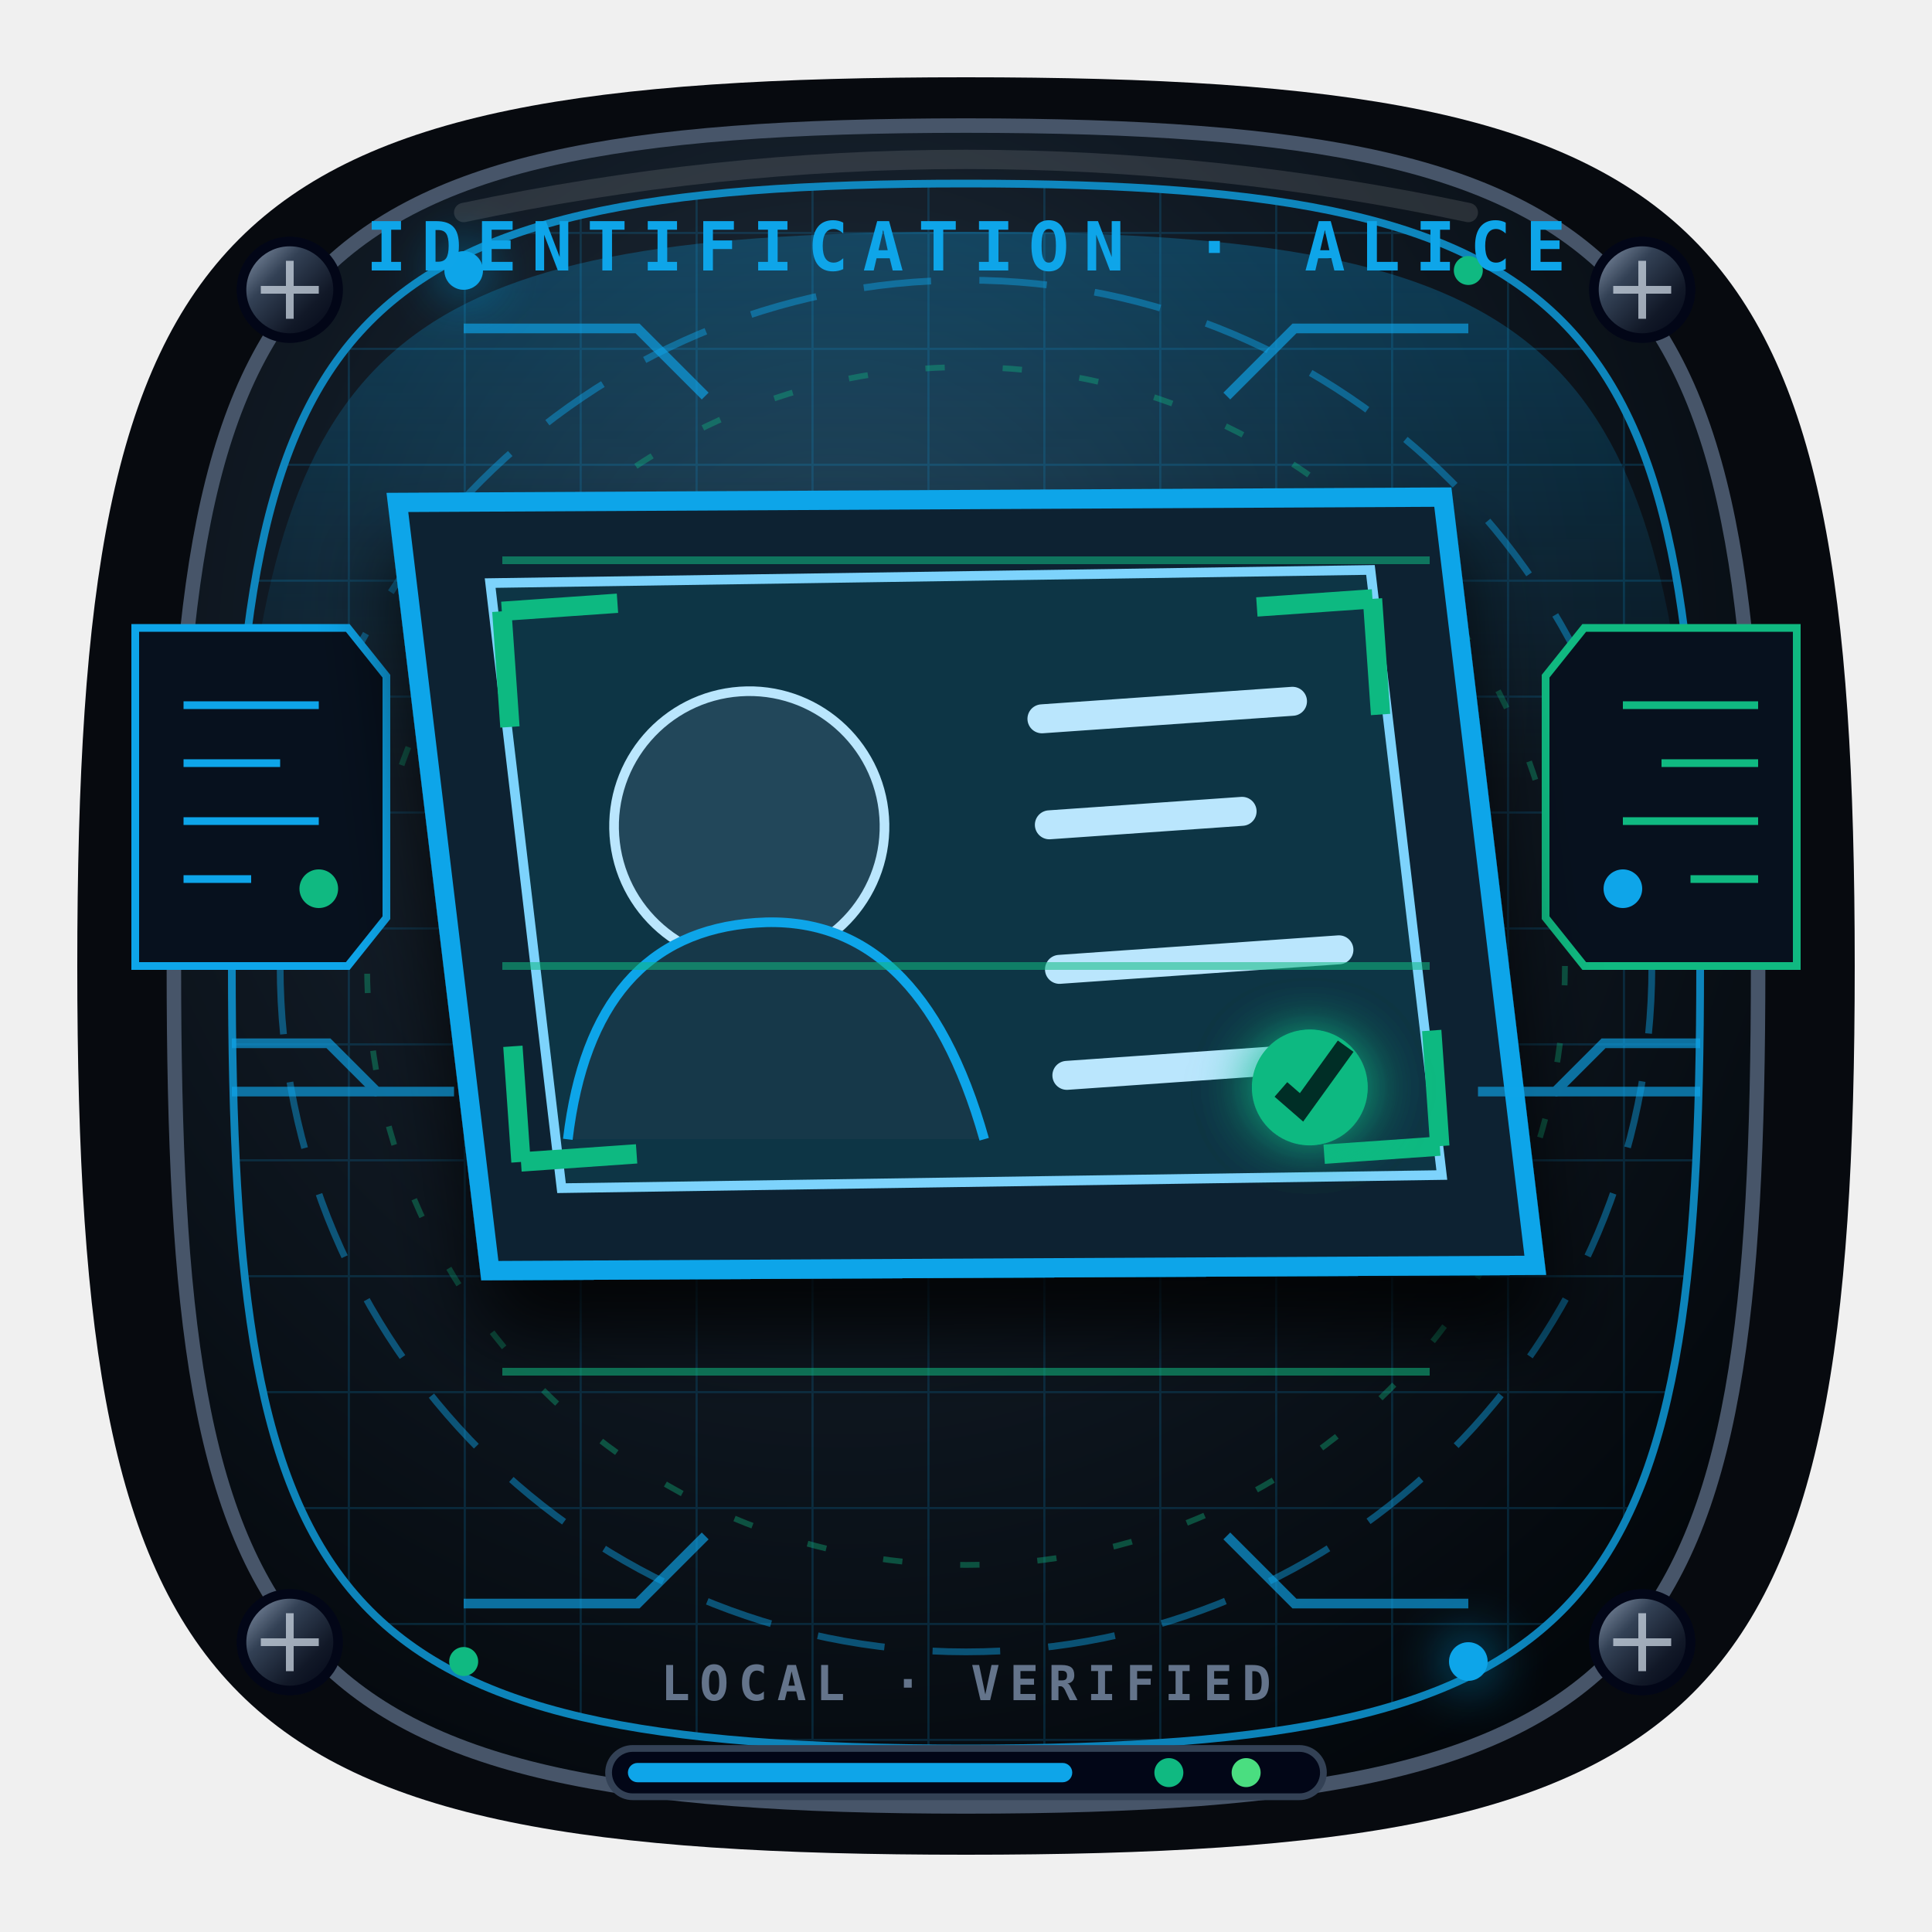
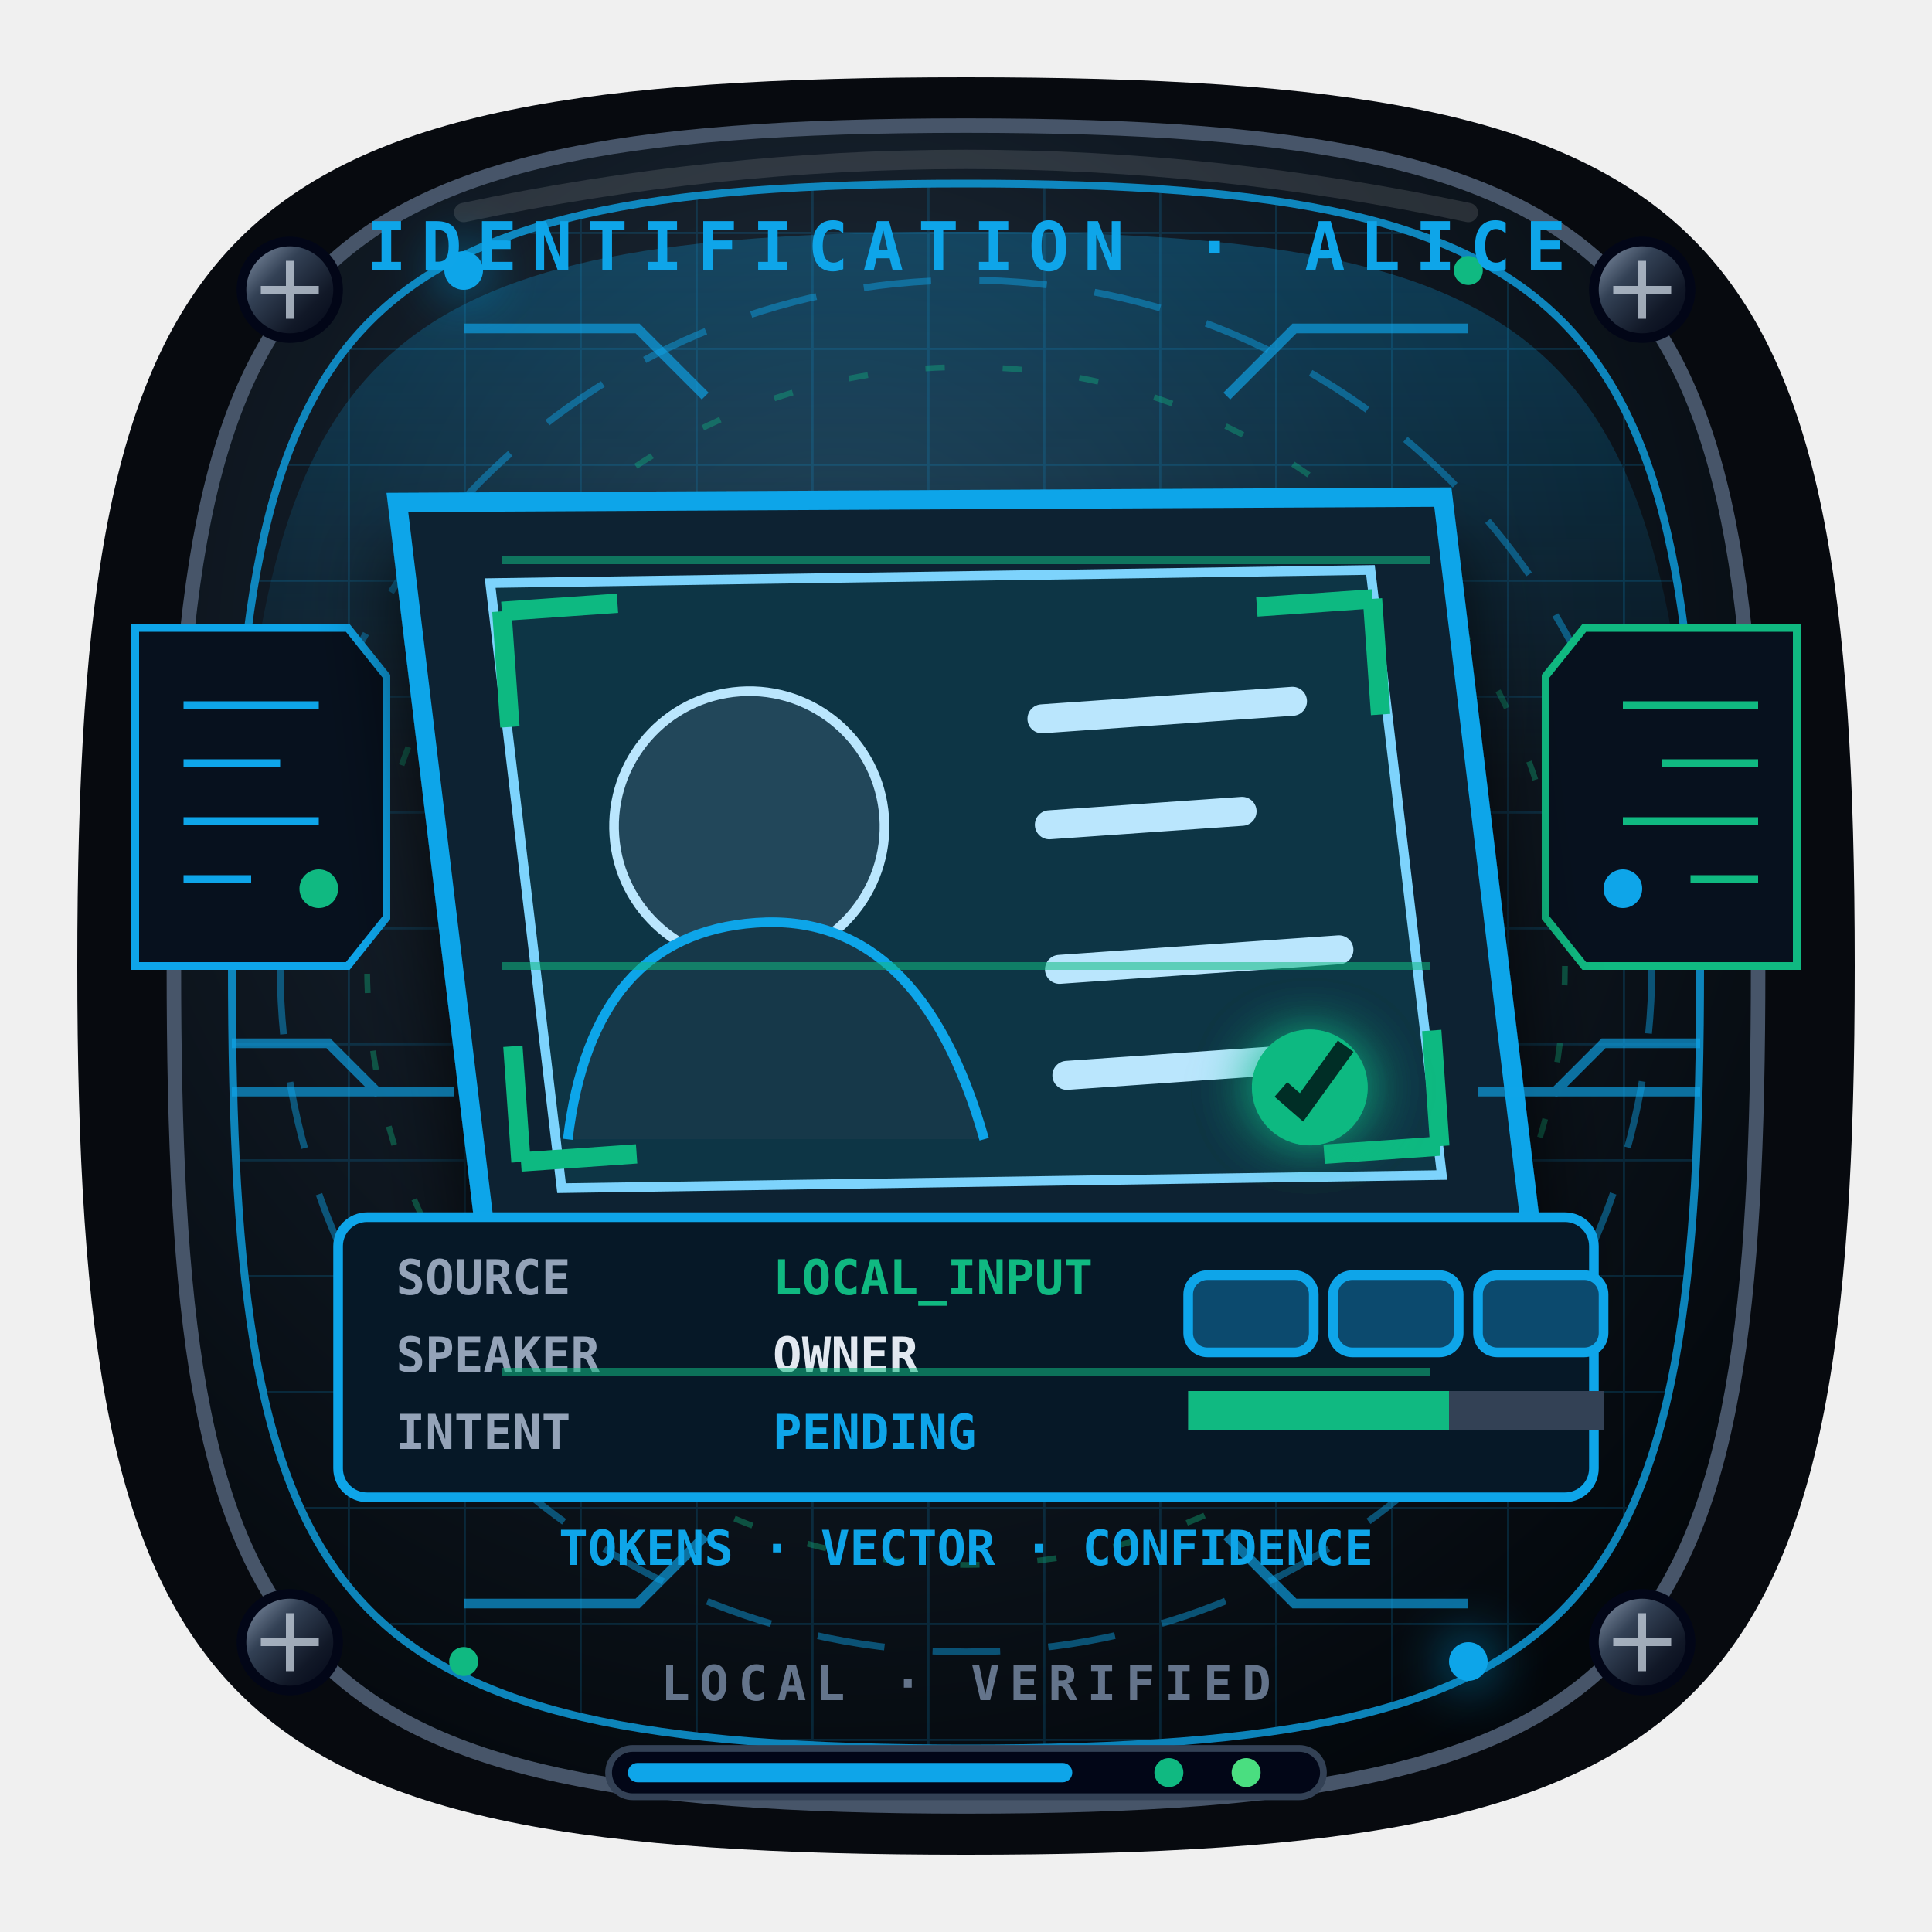
<svg xmlns="http://www.w3.org/2000/svg" viewBox="0 0 200 200" role="img" aria-label="Identificación">
  <style>
    .identification-orbit{animation:identificationOrbit 4s linear infinite}.identification-pulse{animation:identificationPulse 1.8s ease-in-out infinite}.identification-scan{animation:identificationScan 3s ease-in-out infinite}
    @keyframes identificationOrbit{to{stroke-dashoffset:-42}}@keyframes identificationPulse{50%{opacity:.3}}@keyframes identificationScan{0%,100%{transform:translateX(-7px);opacity:.18}50%{transform:translateX(7px);opacity:.8}}
    @media (prefers-reduced-motion:reduce){.identification-orbit,.identification-pulse,.identification-scan{animation:none}}
  </style>
  <defs>
    <radialGradient id="identification-base" cx="42%" cy="32%" r="75%">
      <stop stop-color="#263442" />
      <stop offset=".48" stop-color="#101923" />
      <stop offset="1" stop-color="#03070b" />
    </radialGradient>
    <linearGradient id="identification-metal" x1="0" y1="0" x2="1" y2="1">
      <stop stop-color="#94a3b8" />
      <stop offset=".35" stop-color="#334155" />
      <stop offset=".7" stop-color="#111827" />
      <stop offset="1" stop-color="#020617" />
    </linearGradient>
    <linearGradient id="identification-accent" x1="0" x2="1">
      <stop stop-color="#0ea5e9" />
      <stop offset=".52" stop-color="#f8fafc" />
      <stop offset="1" stop-color="#10b981" />
    </linearGradient>
    <radialGradient id="identification-holo">
      <stop stop-color="#fff" />
      <stop offset=".18" stop-color="#0ea5e9" />
      <stop offset=".68" stop-color="#10b981" />
      <stop offset="1" stop-color="#07111d" />
    </radialGradient>
    <pattern id="identification-grid" width="12" height="12" patternUnits="userSpaceOnUse">
      <path d="M12 0H0v12" fill="none" stroke="#0ea5e9" stroke-width=".45" opacity=".22" />
    </pattern>
    <filter id="identification-glow" x="-50%" y="-50%" width="200%" height="200%">
      <feGaussianBlur stdDeviation="2.8" result="b" />
      <feMerge>
        <feMergeNode in="b" />
        <feMergeNode in="SourceGraphic" />
      </feMerge>
    </filter>
    <filter id="identification-shadow" x="-40%" y="-40%" width="180%" height="190%">
      <feDropShadow dx="0" dy="6" stdDeviation="4" flood-color="#000" flood-opacity=".8" />
    </filter>
    <linearGradient id="identification-beam" x1="0" y1="0" x2="0" y2="1">
      <stop stop-color="#0ea5e9" stop-opacity=".28" />
      <stop offset="1" stop-color="#0ea5e9" stop-opacity="0" />
    </linearGradient>
  </defs>
  <path d="M100 8C178 8 192 22 192 100S178 192 100 192 8 178 8 100 22 8 100 8Z" fill="#070a0f" />
  <path d="M100 13c72 0 82 15 82 87s-10 87-82 87-82-15-82-87 10-87 82-87Z" fill="url(#identification-base)" stroke="#475569" stroke-width="1.5" />
  <path d="M100 19c66 0 76 14 76 81s-10 81-76 81-76-14-76-81 10-81 76-81Z" fill="url(#identification-grid)" stroke="#0ea5e9" stroke-width=".8" opacity=".78" />
  <path d="M100 24c57 0 71 10 75 57L25 81c4-47 18-57 75-57Z" fill="url(#identification-beam)" />
  <circle class="identification-orbit" cx="100" cy="100" r="71" fill="none" stroke="#0ea5e9" stroke-width=".7" stroke-dasharray="7 5" opacity=".45" />
  <circle class="identification-orbit" cx="100" cy="100" r="62" fill="none" stroke="#10b981" stroke-width=".6" stroke-dasharray="2 6" opacity=".38" />
  <path d="M48 34h18l7 7m79-7h-18l-7 7M48 166h18l7-7m79 7h-18l-7-7" fill="none" stroke="#0ea5e9" stroke-width="1" opacity=".65" />
  <g fill="url(#identification-metal)" stroke="#020617">
    <circle cx="30" cy="30" r="5" />
    <circle cx="170" cy="30" r="5" />
    <circle cx="30" cy="170" r="5" />
    <circle cx="170" cy="170" r="5" />
  </g>
  <g stroke="#cbd5e1" stroke-width=".8" opacity=".75">
    <path d="M27 30h6m-3-3v6M167 30h6m-3-3v6M27 170h6m-3-3v6M167 170h6m-3-3v6" />
  </g>
  <g fill="#0ea5e9" filter="url(#identification-glow)">
    <circle cx="48" cy="28" r="2" />
    <circle cx="152" cy="172" r="2" />
  </g>
  <g fill="#10b981">
    <circle cx="152" cy="28" r="1.5" />
    <circle cx="48" cy="172" r="1.5" />
  </g>
  <path d="M48 22Q100 11 152 22" fill="none" stroke="#fff" stroke-width="2" stroke-linecap="round" opacity=".12" />
  <g font-family="Consolas,monospace" font-weight="900">
    <text x="100" y="28" fill="#0ea5e9" font-size="7" text-anchor="middle" letter-spacing="1.5">IDENTIFICATION · ALICE</text>
    <text x="100" y="176" fill="#64748b" font-size="5" text-anchor="middle" letter-spacing="1">LOCAL · VERIFIED</text>
  </g>
  <g transform="translate(14 65)" fill="#07111e" stroke="#0ea5e9" stroke-width=".8">
    <path d="M0 0h22l4 5v25l-4 5H0z" />
    <path d="M5 8h14M5 14h10M5 20h14M5 26h7" stroke="#0ea5e9" />
    <circle class="identification-pulse" cx="19" cy="27" r="2" fill="#10b981" stroke="none" />
  </g>
  <g transform="translate(160 65)" fill="#07111e" stroke="#10b981" stroke-width=".8">
    <path d="M4 0h22v35H4l-4-5V5z" />
    <path d="M8 8h14M12 14h10M8 20h14M15 26h7" stroke="#10b981" />
    <circle class="identification-pulse" cx="8" cy="27" r="2" fill="#0ea5e9" stroke="none" />
  </g>
  <g transform="translate(100 91) rotate(-4)" filter="url(#identification-shadow)">
    <path d="M-56-43 52-36 56 44-52 37z" fill="#082332" stroke="#0ea5e9" stroke-width="2" />
    <path d="M-47-34 44-29 47 34-44 29z" fill="#0c3444" stroke="#7dd3fc" />
    <circle cx="-22" cy="-7" r="14" fill="#24475a" stroke="#bae6fd" />
    <path d="M-43 24q4-21 21-21T0 27" fill="#17394a" stroke="#0ea5e9" />
    <path d="M9-16h26M9-5h20M9 10h29M9 21h23" stroke="#bae6fd" stroke-width="3" stroke-linecap="round" />
    <path d="M-46-31v12m0-12h12M44-26H32m12 0v12M-48 26v-12m0 12h12M47 31H35m12 0V19" fill="none" stroke="#10b981" stroke-width="2" />
    <circle cx="34" cy="24" r="6" fill="#10b981" filter="url(#identification-glow)" />
    <path d="m31 24 2 2 5-6" fill="none" stroke="#052e25" stroke-width="2" />
  </g>
+   <g font-family="Consolas,monospace" font-size="5" font-weight="900">
+     <g transform="translate(35 126)">
+       <rect width="130" height="29" rx="3" fill="#061827" stroke="#0ea5e9" />
+       <text x="6" y="8" fill="#94a3b8">SOURCE</text>
+       <text x="45" y="8" fill="#10b981">LOCAL_INPUT</text>
+       <text x="6" y="16" fill="#94a3b8">SPEAKER</text>
+       <text x="45" y="16" fill="#e2e8f0">OWNER</text>
+       <text x="6" y="24" fill="#94a3b8">INTENT</text>
+       <text x="45" y="24" fill="#0ea5e9">PENDING</text>
+       <g transform="translate(88 6)" fill="#0c4a6e" stroke="#0ea5e9">
+         <rect width="13" height="8" rx="2" />
+         <rect x="15" width="13" height="8" rx="2" />
+         <rect x="30" width="13" height="8" rx="2" />
+       </g>
+       <path d="M88 20h43" stroke="#334155" stroke-width="4" />
+       <path d="M88 20h27" stroke="#10b981" stroke-width="4" />
+     </g>
+     <text x="100" y="162" fill="#0ea5e9" text-anchor="middle">TOKENS · VECTOR · CONFIDENCE</text>
+   </g>
  <g class="identification-scan" stroke="#10b981" stroke-width=".8" opacity=".55">
    <path d="M52 58h96M52 100h96M52 142h96" />
  </g>
  <g opacity=".65" stroke="#0ea5e9" stroke-width="1">
    <path d="M24 108h10l5 5h8M176 108h-10l-5 5h-8" fill="none" />
    <path d="M24 113h15M176 113h-15" />
  </g>
  <g transform="translate(63 181)">
    <rect width="74" height="5" rx="2.5" fill="#020617" stroke="#334155" stroke-width=".7" />
    <rect x="2" y="1.5" width="46" height="2" rx="1" fill="#0ea5e9" />
    <circle cx="58" cy="2.5" r="1.5" fill="#10b981" />
    <circle cx="66" cy="2.5" r="1.5" fill="#4ade80" />
  </g>
</svg>
